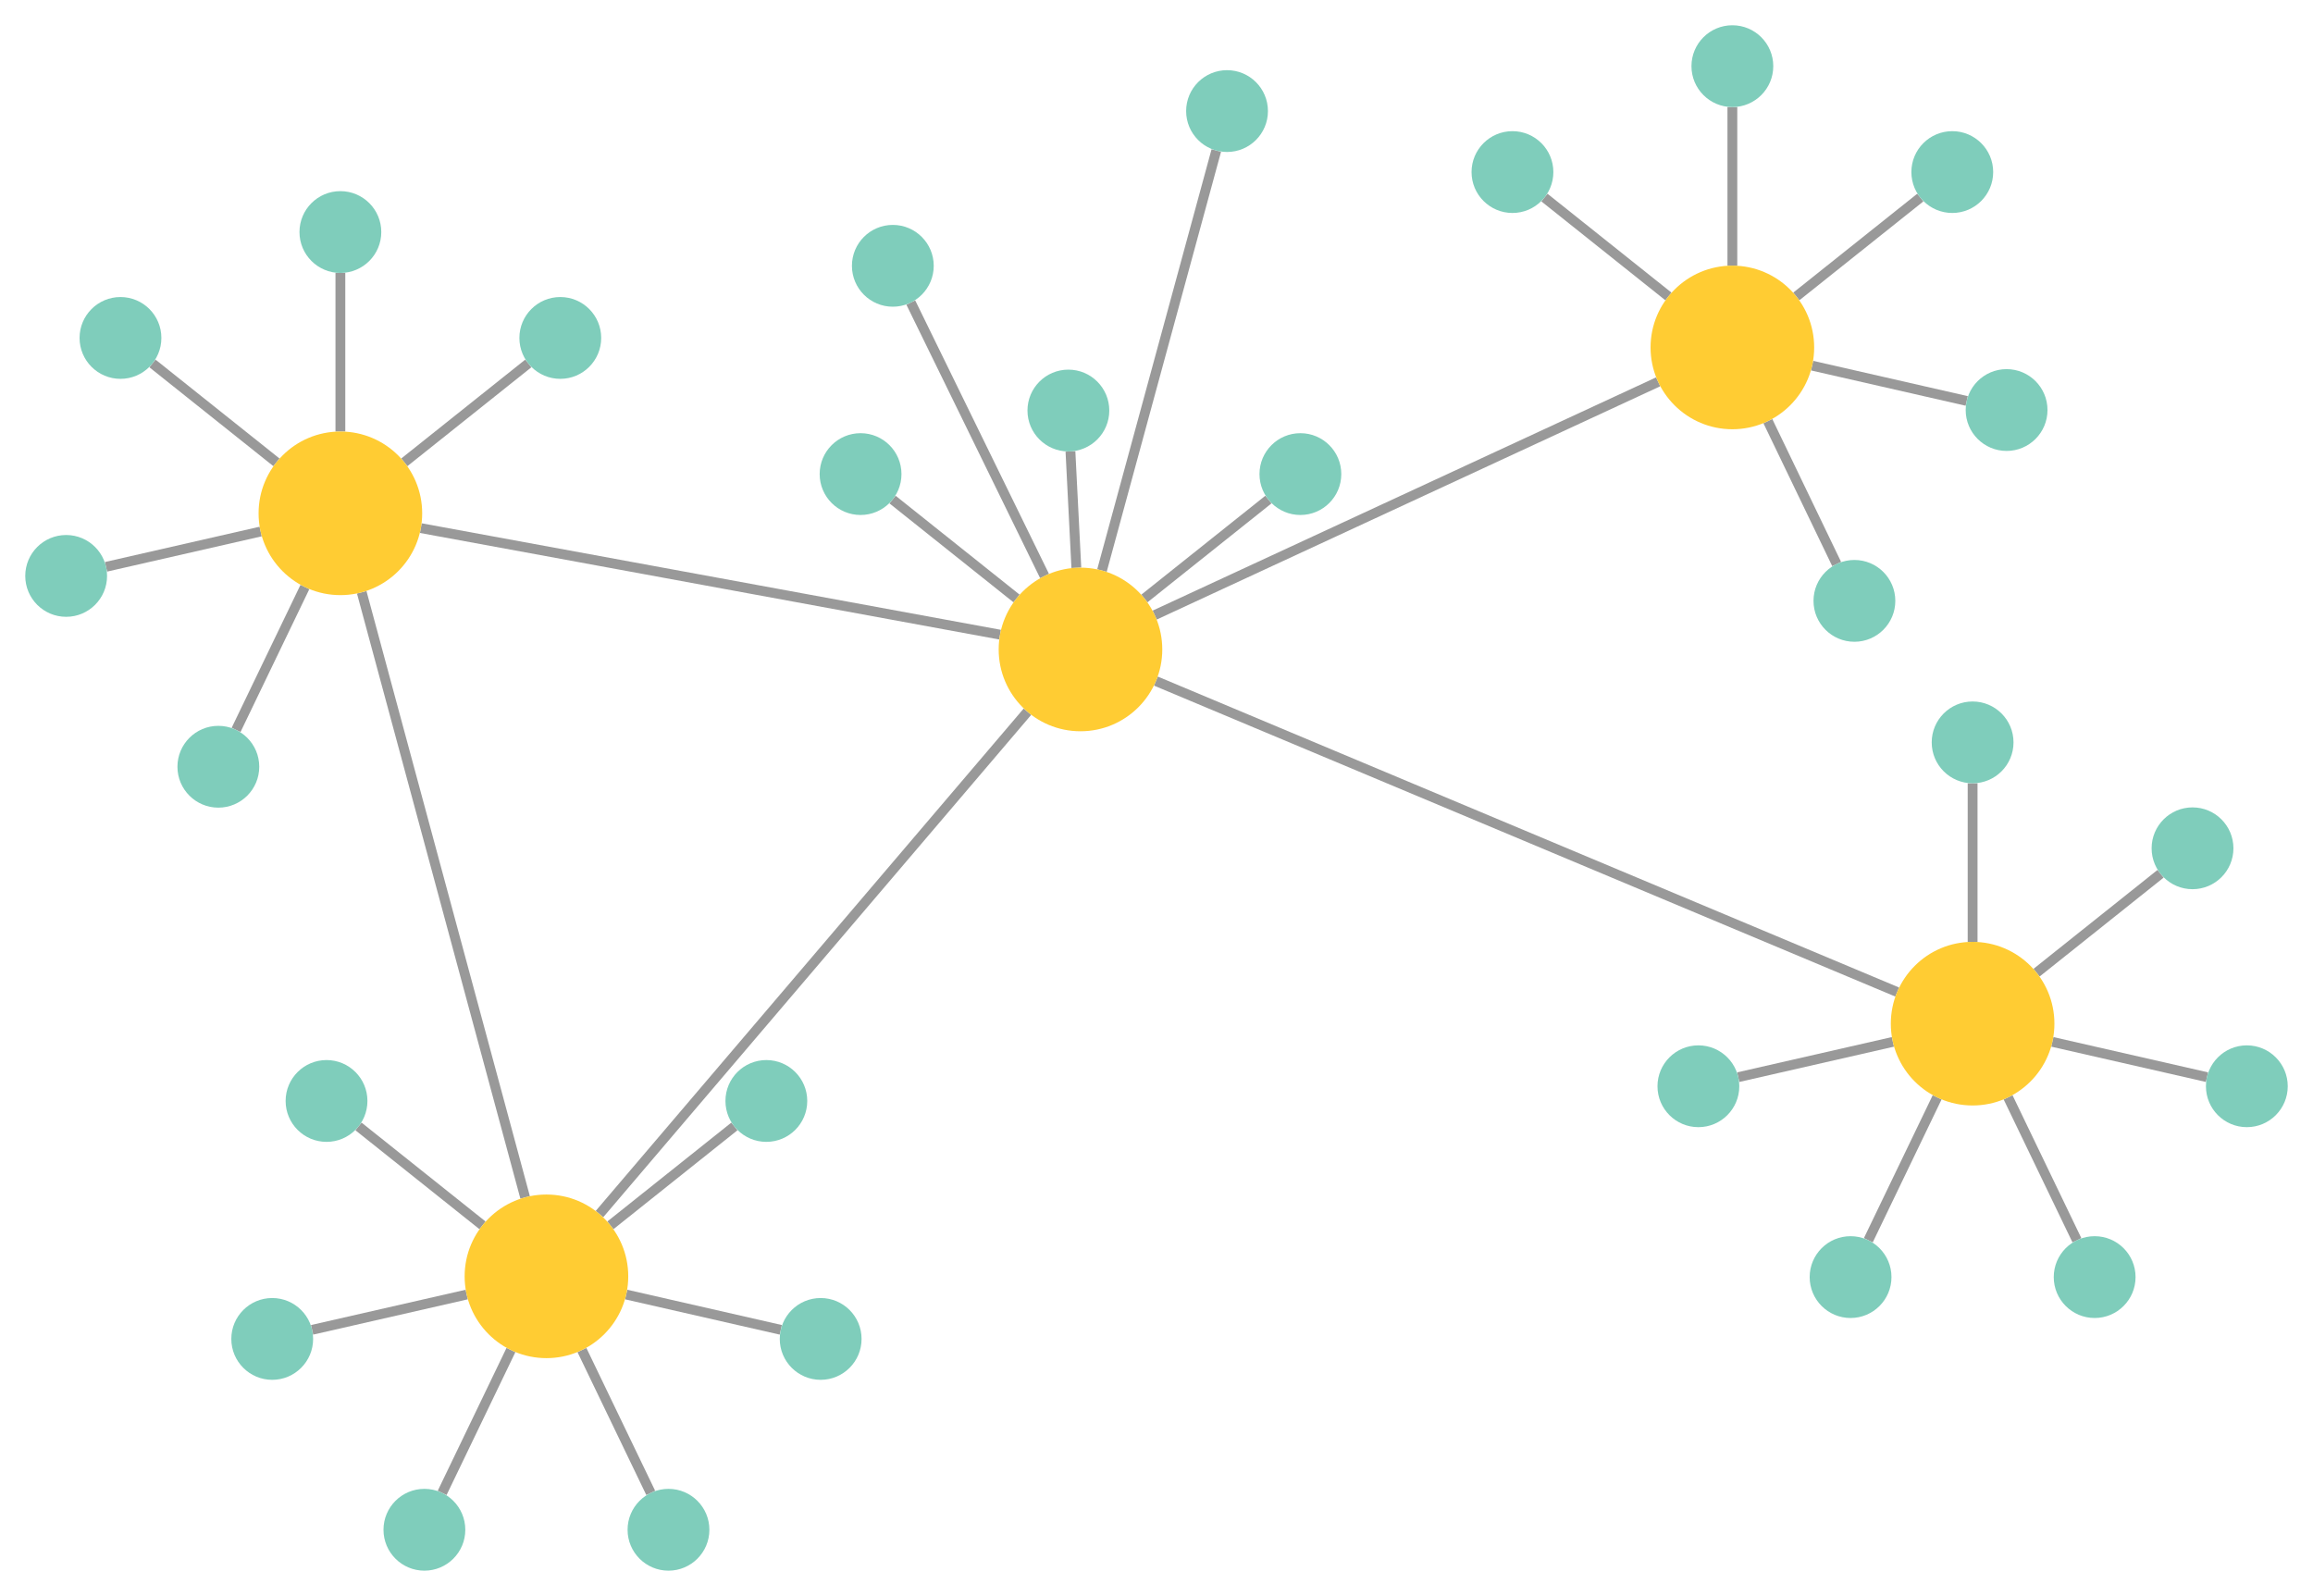
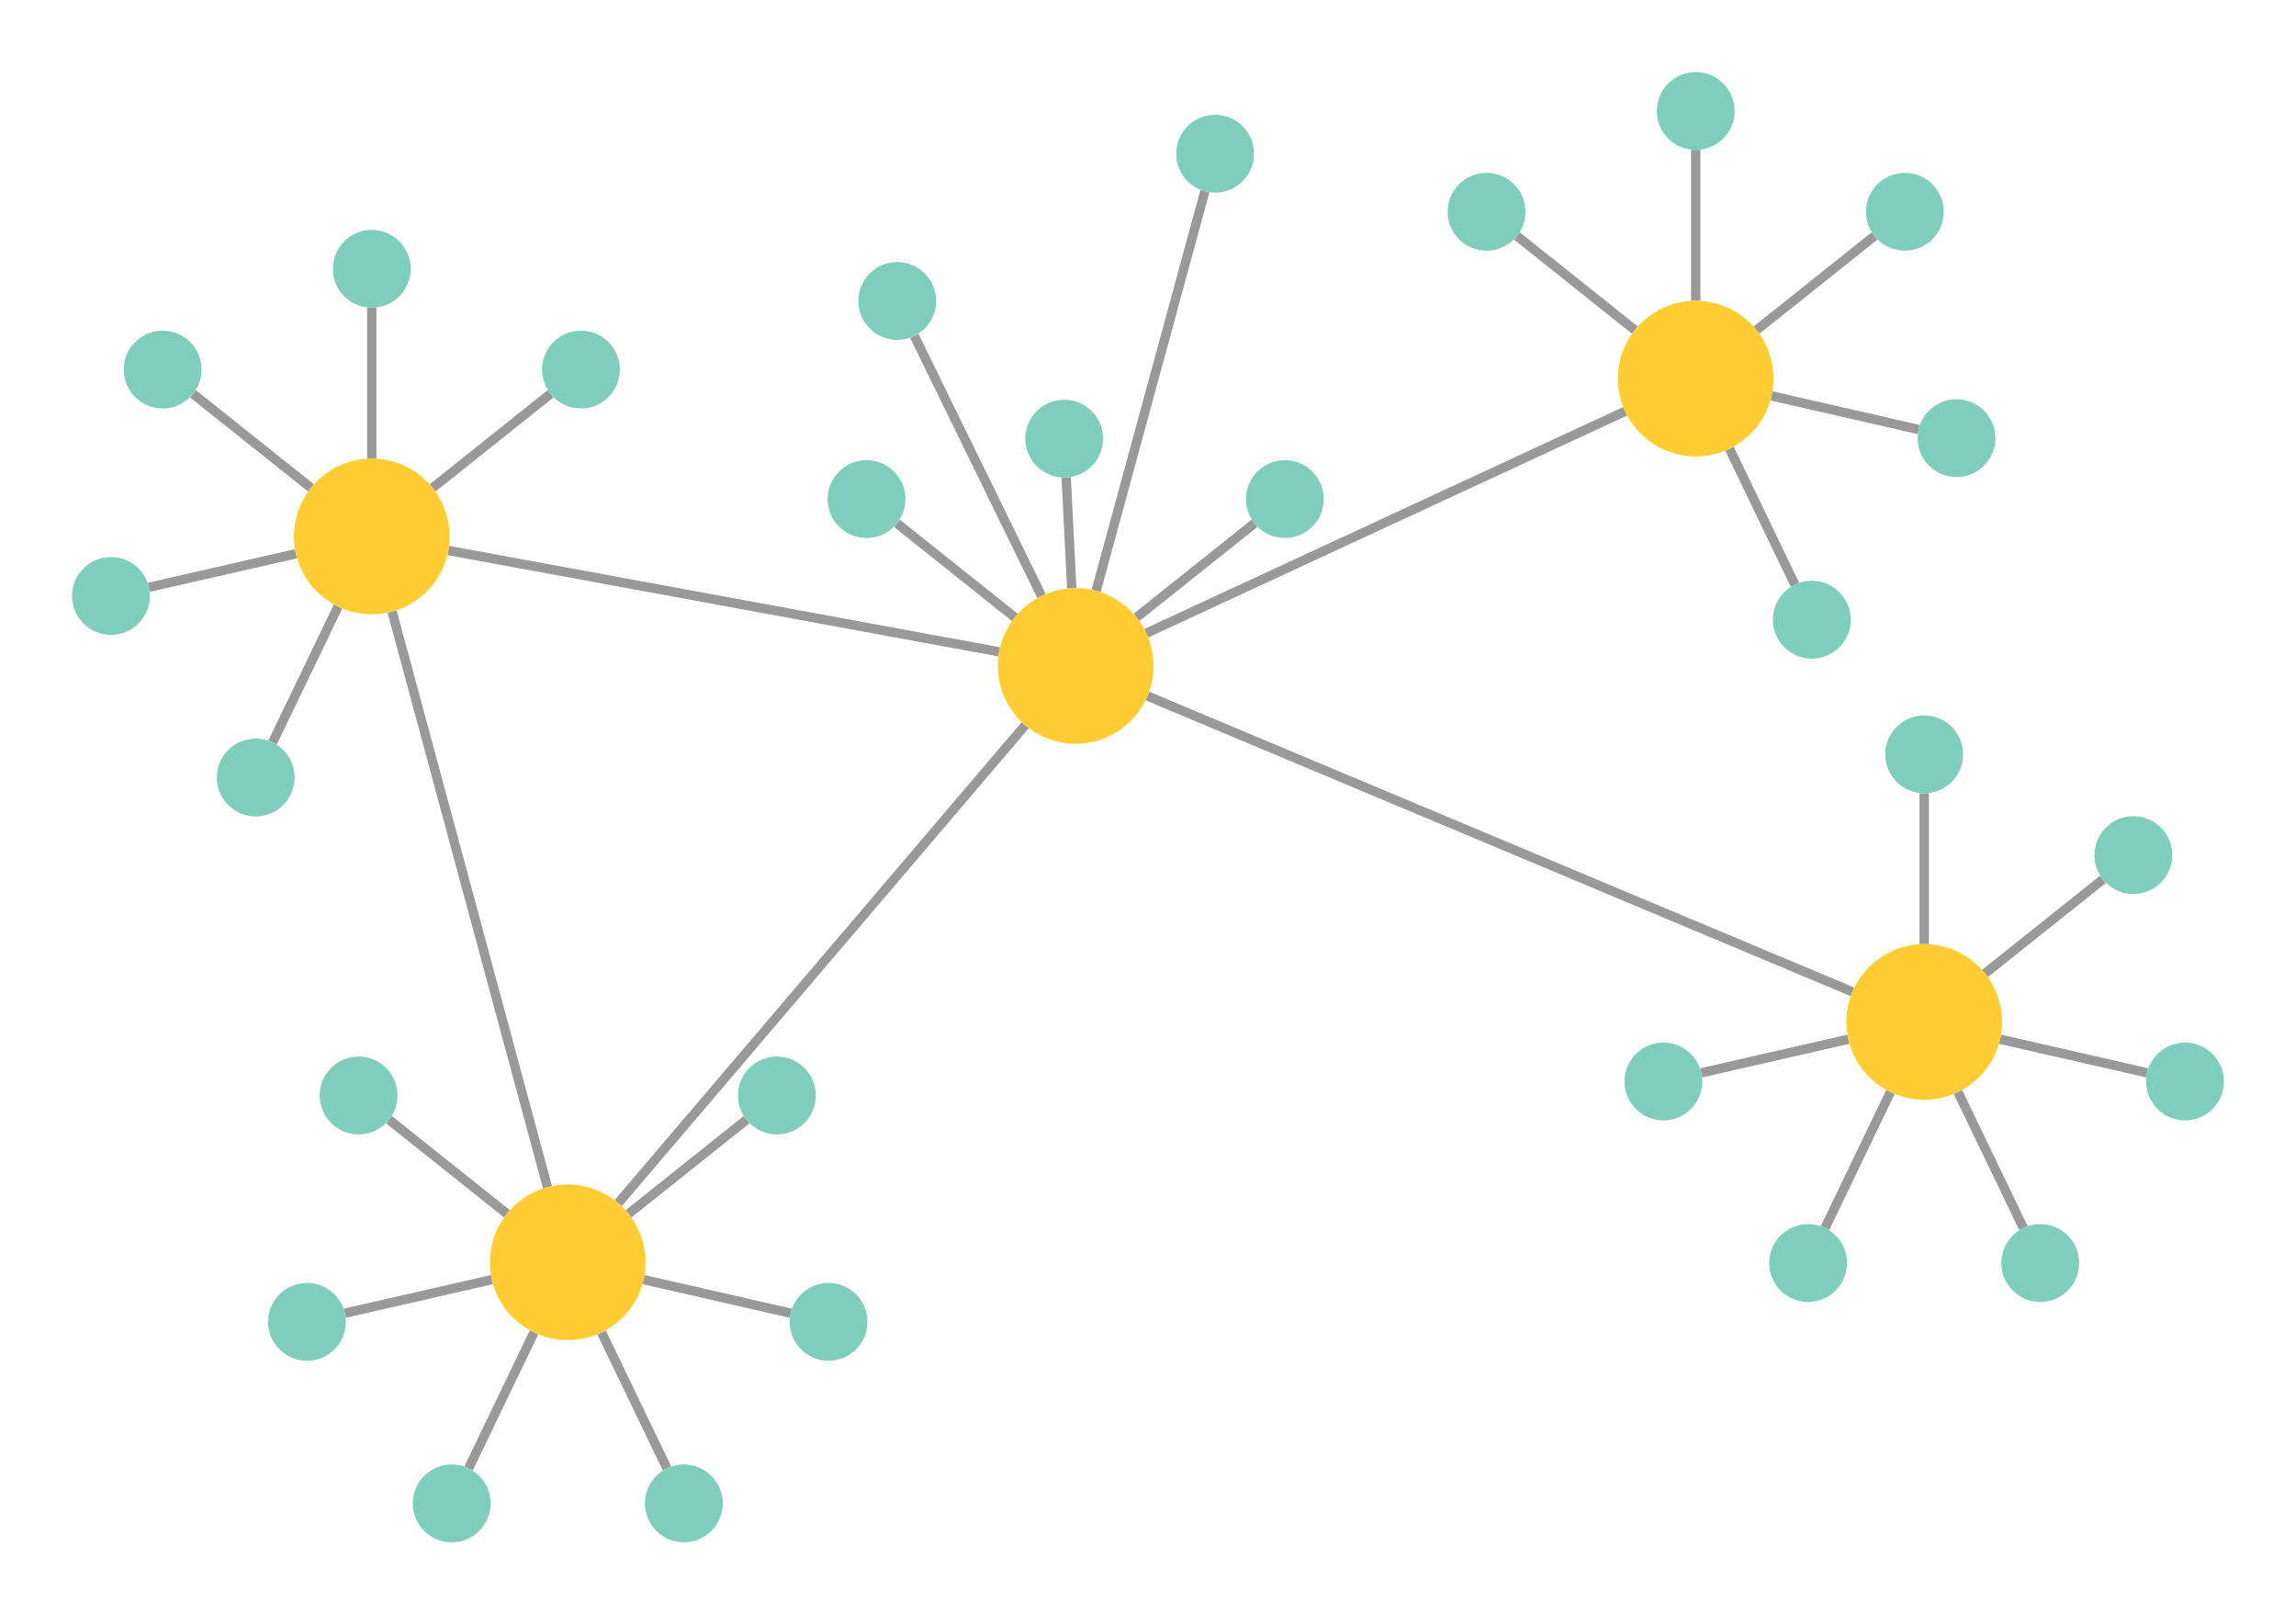
- <svg xmlns="http://www.w3.org/2000/svg" width="457.833" height="315.89">
-   <path d="M363.547 111.639l-13.618-28.28M103.94 237L71.598 117.236M51.59 105.207l-30.601 6.985M54.716 91.509l-24.54-19.57M104.575 71.939l-24.54 19.57M67.375 85.412V54.025M83.3 104.533l114.644 21.088M60.35 116.193l-13.618 28.279M201.21 118.455l-24.54-19.57M375.526 196.357L228.8 134.814M180.283 59.886l26.471 54.12M118.662 240.306l84.706-99.43M213.05 112.38l-1.166-23.035M328.211 75.578l-99.65 46.166M251.068 98.885l-24.54 19.57M240.752 29.797l-22.63 83.13M154.549 263.22l-30.601-6.985M145.361 222.966l-24.54 19.57M128.806 295.5l-13.619-28.28M95.503 242.536l-24.54-19.57M92.376 256.235l-30.6 6.984M101.137 267.22L87.518 295.5M383.432 217.208l-13.619 28.28M427.657 172.955l-24.54 19.57M411.101 245.488l-13.618-28.28M436.844 213.207l-30.6-6.984M390.457 186.428v-31.387M374.672 206.223l-30.601 6.984M330.244 58.676l-24.54-19.57M342.903 52.58V21.191M380.102 39.106l-24.54 19.57M389.29 79.359l-30.6-6.985" stroke-width="1.943" fill="none" stroke="#999" stroke-linecap="butt" stroke-miterlimit="10" />
-   <path d="M367.06 110.837a8.096 8.096 0 110 16.192 8.096 8.096 0 010-16.192z" fill="#7fcdbb" stroke-linecap="square" stroke-miterlimit="10" />
-   <path d="M67.375 85.412c8.943 0 16.192 7.25 16.192 16.192 0 8.943-7.249 16.192-16.192 16.192-8.942 0-16.191-7.25-16.191-16.192s7.249-16.192 16.191-16.192z" fill="#fc3" stroke-linecap="square" stroke-miterlimit="10" />
-   <path d="M23.847 58.795a8.096 8.096 0 110 16.192 8.096 8.096 0 010-16.192zM13.096 105.897a8.096 8.096 0 110 16.192 8.096 8.096 0 010-16.192zM67.375 37.833a8.096 8.096 0 110 16.192 8.096 8.096 0 010-16.192zM43.219 143.67a8.096 8.096 0 110 16.192 8.096 8.096 0 010-16.192zM110.904 58.795a8.096 8.096 0 110 16.192 8.096 8.096 0 010-16.192z" fill="#7fcdbb" stroke-linecap="square" stroke-miterlimit="10" />
-   <path d="M213.868 112.359c8.943 0 16.192 7.25 16.192 16.192s-7.249 16.192-16.192 16.192c-8.942 0-16.191-7.25-16.191-16.192 0-8.943 7.249-16.192 16.191-16.192z" fill="#fc3" stroke-linecap="square" stroke-miterlimit="10" />
-   <path d="M242.879 13.889a8.096 8.096 0 110 16.192 8.096 8.096 0 010-16.192zM170.34 85.742a8.096 8.096 0 110 16.192 8.096 8.096 0 010-16.192zM211.474 73.163a8.096 8.096 0 110 16.192 8.096 8.096 0 010-16.192zM257.397 85.742a8.096 8.096 0 110 16.192 8.096 8.096 0 010-16.192zM176.726 44.517a8.096 8.096 0 110 16.192 8.096 8.096 0 010-16.192zM162.442 256.925a8.096 8.096 0 110 16.192 8.096 8.096 0 010-16.192zM151.69 209.823a8.096 8.096 0 110 16.192 8.096 8.096 0 010-16.192zM132.319 294.698a8.096 8.096 0 110 16.192 8.096 8.096 0 010-16.192z" fill="#7fcdbb" stroke-linecap="square" stroke-miterlimit="10" />
-   <path d="M108.162 236.44c8.943 0 16.192 7.25 16.192 16.192s-7.25 16.192-16.192 16.192-16.192-7.25-16.192-16.192c0-8.943 7.25-16.192 16.192-16.192z" fill="#fc3" stroke-linecap="square" stroke-miterlimit="10" />
-   <path d="M64.633 209.823a8.096 8.096 0 110 16.192 8.096 8.096 0 010-16.192zM53.883 256.925a8.096 8.096 0 110 16.192 8.096 8.096 0 010-16.192zM84.005 294.698a8.096 8.096 0 110 16.192 8.096 8.096 0 010-16.192z" fill="#7fcdbb" stroke-linecap="square" stroke-miterlimit="10" />
-   <path d="M390.457 186.428c8.943 0 16.192 7.25 16.192 16.192 0 8.943-7.249 16.192-16.192 16.192-8.942 0-16.191-7.25-16.191-16.192s7.249-16.192 16.191-16.192z" fill="#fc3" stroke-linecap="square" stroke-miterlimit="10" />
-   <path d="M444.737 206.913a8.096 8.096 0 110 16.192 8.096 8.096 0 010-16.192zM336.178 206.913a8.096 8.096 0 110 16.192 8.096 8.096 0 010-16.192zM390.457 138.849a8.096 8.096 0 110 16.192 8.096 8.096 0 010-16.192zM366.3 244.686a8.096 8.096 0 110 16.192 8.096 8.096 0 010-16.192zM433.986 159.811a8.096 8.096 0 110 16.192 8.096 8.096 0 010-16.192zM414.614 244.686a8.096 8.096 0 110 16.192 8.096 8.096 0 010-16.192z" fill="#7fcdbb" stroke-linecap="square" stroke-miterlimit="10" />
-   <path d="M342.903 52.58c8.943 0 16.192 7.249 16.192 16.191 0 8.943-7.25 16.192-16.192 16.192s-16.192-7.25-16.192-16.192 7.25-16.192 16.192-16.192z" fill="#fc3" stroke-linecap="square" stroke-miterlimit="10" />
-   <path d="M397.183 73.064a8.096 8.096 0 110 16.192 8.096 8.096 0 010-16.192zM299.374 25.962a8.096 8.096 0 110 16.192 8.096 8.096 0 010-16.192zM342.903 5a8.096 8.096 0 110 16.192 8.096 8.096 0 010-16.192zM386.432 25.962a8.096 8.096 0 110 16.192 8.096 8.096 0 010-16.192z" fill="#7fcdbb" stroke-linecap="square" stroke-miterlimit="10" />
+ <svg xmlns="http://www.w3.org/2000/svg" width="477.833" height="335.89">
+   <path d="M373.547 121.639l-13.618-28.28M113.94 247L81.598 127.236M61.59 115.207l-30.601 6.985m33.727-20.683l-24.54-19.57m74.399 0l-24.54 19.57m-12.66-6.097V64.025M93.3 114.533l114.644 21.088M70.35 126.193l-13.618 28.279m154.478-26.017l-24.54-19.57m198.856 97.472L238.8 144.814m-48.517-74.928l26.471 54.12m-88.092 126.3l84.706-99.43m9.682-28.496l-1.166-23.035m116.327-13.767l-99.65 46.166m22.507-22.859l-24.54 19.57m14.224-88.658l-22.63 83.13M164.549 273.22l-30.601-6.985m21.413-33.269l-24.54 19.57m7.985 52.964l-13.619-28.28m-19.684-24.684l-24.54-19.57m21.413 33.269l-30.6 6.984m39.361 4.001L97.518 305.5m295.914-78.292l-13.619 28.28m57.844-72.533l-24.54 19.57m7.984 52.963l-13.618-28.28m39.361-4.001l-30.6-6.984m-15.787-19.795v-31.387m-15.785 51.182l-30.601 6.984M340.244 68.676l-24.54-19.57m37.199 13.474V31.191m37.199 17.915l-24.54 19.57m33.728 20.683l-30.6-6.985" stroke-width="1.943" fill="none" stroke="#999" stroke-miterlimit="10" />
+   <path d="M377.06 120.837a8.096 8.096 0 110 16.192 8.096 8.096 0 010-16.192z" fill="#7fcdbb" />
+   <path d="M77.375 95.412c8.943 0 16.192 7.25 16.192 16.192 0 8.943-7.249 16.192-16.192 16.192-8.942 0-16.191-7.25-16.191-16.192s7.249-16.192 16.191-16.192z" fill="#fc3" />
+   <path d="M33.847 68.795a8.096 8.096 0 110 16.192 8.096 8.096 0 010-16.192zm-10.751 47.102a8.096 8.096 0 110 16.192 8.096 8.096 0 010-16.192zm54.279-68.064a8.096 8.096 0 110 16.192 8.096 8.096 0 010-16.192zM53.219 153.67a8.096 8.096 0 110 16.192 8.096 8.096 0 010-16.192zm67.685-84.875a8.096 8.096 0 110 16.192 8.096 8.096 0 010-16.192z" fill="#7fcdbb" />
+   <path d="M223.868 122.359c8.943 0 16.192 7.25 16.192 16.192s-7.249 16.192-16.192 16.192c-8.942 0-16.191-7.25-16.191-16.192 0-8.943 7.249-16.192 16.191-16.192z" fill="#fc3" />
+   <path d="M252.879 23.889a8.096 8.096 0 110 16.192 8.096 8.096 0 010-16.192zM180.34 95.742a8.096 8.096 0 110 16.192 8.096 8.096 0 010-16.192zm41.134-12.579a8.096 8.096 0 110 16.192 8.096 8.096 0 010-16.192zm45.923 12.579a8.096 8.096 0 110 16.192 8.096 8.096 0 010-16.192zm-80.671-41.225a8.096 8.096 0 110 16.192 8.096 8.096 0 010-16.192zm-14.284 212.408a8.096 8.096 0 110 16.192 8.096 8.096 0 010-16.192zm-10.752-47.102a8.096 8.096 0 110 16.192 8.096 8.096 0 010-16.192zm-19.371 84.875a8.096 8.096 0 110 16.192 8.096 8.096 0 010-16.192z" fill="#7fcdbb" />
+   <path d="M118.162 246.44c8.943 0 16.192 7.25 16.192 16.192s-7.25 16.192-16.192 16.192-16.192-7.25-16.192-16.192c0-8.943 7.25-16.192 16.192-16.192z" fill="#fc3" />
+   <path d="M74.633 219.823a8.096 8.096 0 110 16.192 8.096 8.096 0 010-16.192zm-10.75 47.102a8.096 8.096 0 110 16.192 8.096 8.096 0 010-16.192zm30.122 37.773a8.096 8.096 0 110 16.192 8.096 8.096 0 010-16.192z" fill="#7fcdbb" />
+   <path d="M400.457 196.428c8.943 0 16.192 7.25 16.192 16.192 0 8.943-7.249 16.192-16.192 16.192-8.942 0-16.191-7.25-16.191-16.192s7.249-16.192 16.191-16.192z" fill="#fc3" />
+   <path d="M454.737 216.913a8.096 8.096 0 110 16.192 8.096 8.096 0 010-16.192zm-108.559 0a8.096 8.096 0 110 16.192 8.096 8.096 0 010-16.192zm54.279-68.064a8.096 8.096 0 110 16.192 8.096 8.096 0 010-16.192zM376.3 254.686a8.096 8.096 0 110 16.192 8.096 8.096 0 010-16.192zm67.686-84.875a8.096 8.096 0 110 16.192 8.096 8.096 0 010-16.192zm-19.372 84.875a8.096 8.096 0 110 16.192 8.096 8.096 0 010-16.192z" fill="#7fcdbb" />
+   <path d="M352.903 62.58c8.943 0 16.192 7.249 16.192 16.191 0 8.943-7.25 16.192-16.192 16.192s-16.192-7.25-16.192-16.192 7.25-16.192 16.192-16.192z" fill="#fc3" />
+   <path d="M407.183 83.064a8.096 8.096 0 110 16.192 8.096 8.096 0 010-16.192zm-97.809-47.102a8.096 8.096 0 110 16.192 8.096 8.096 0 010-16.192zM352.903 15a8.096 8.096 0 110 16.192 8.096 8.096 0 010-16.192zm43.529 20.962a8.096 8.096 0 110 16.192 8.096 8.096 0 010-16.192z" fill="#7fcdbb" />
</svg>
